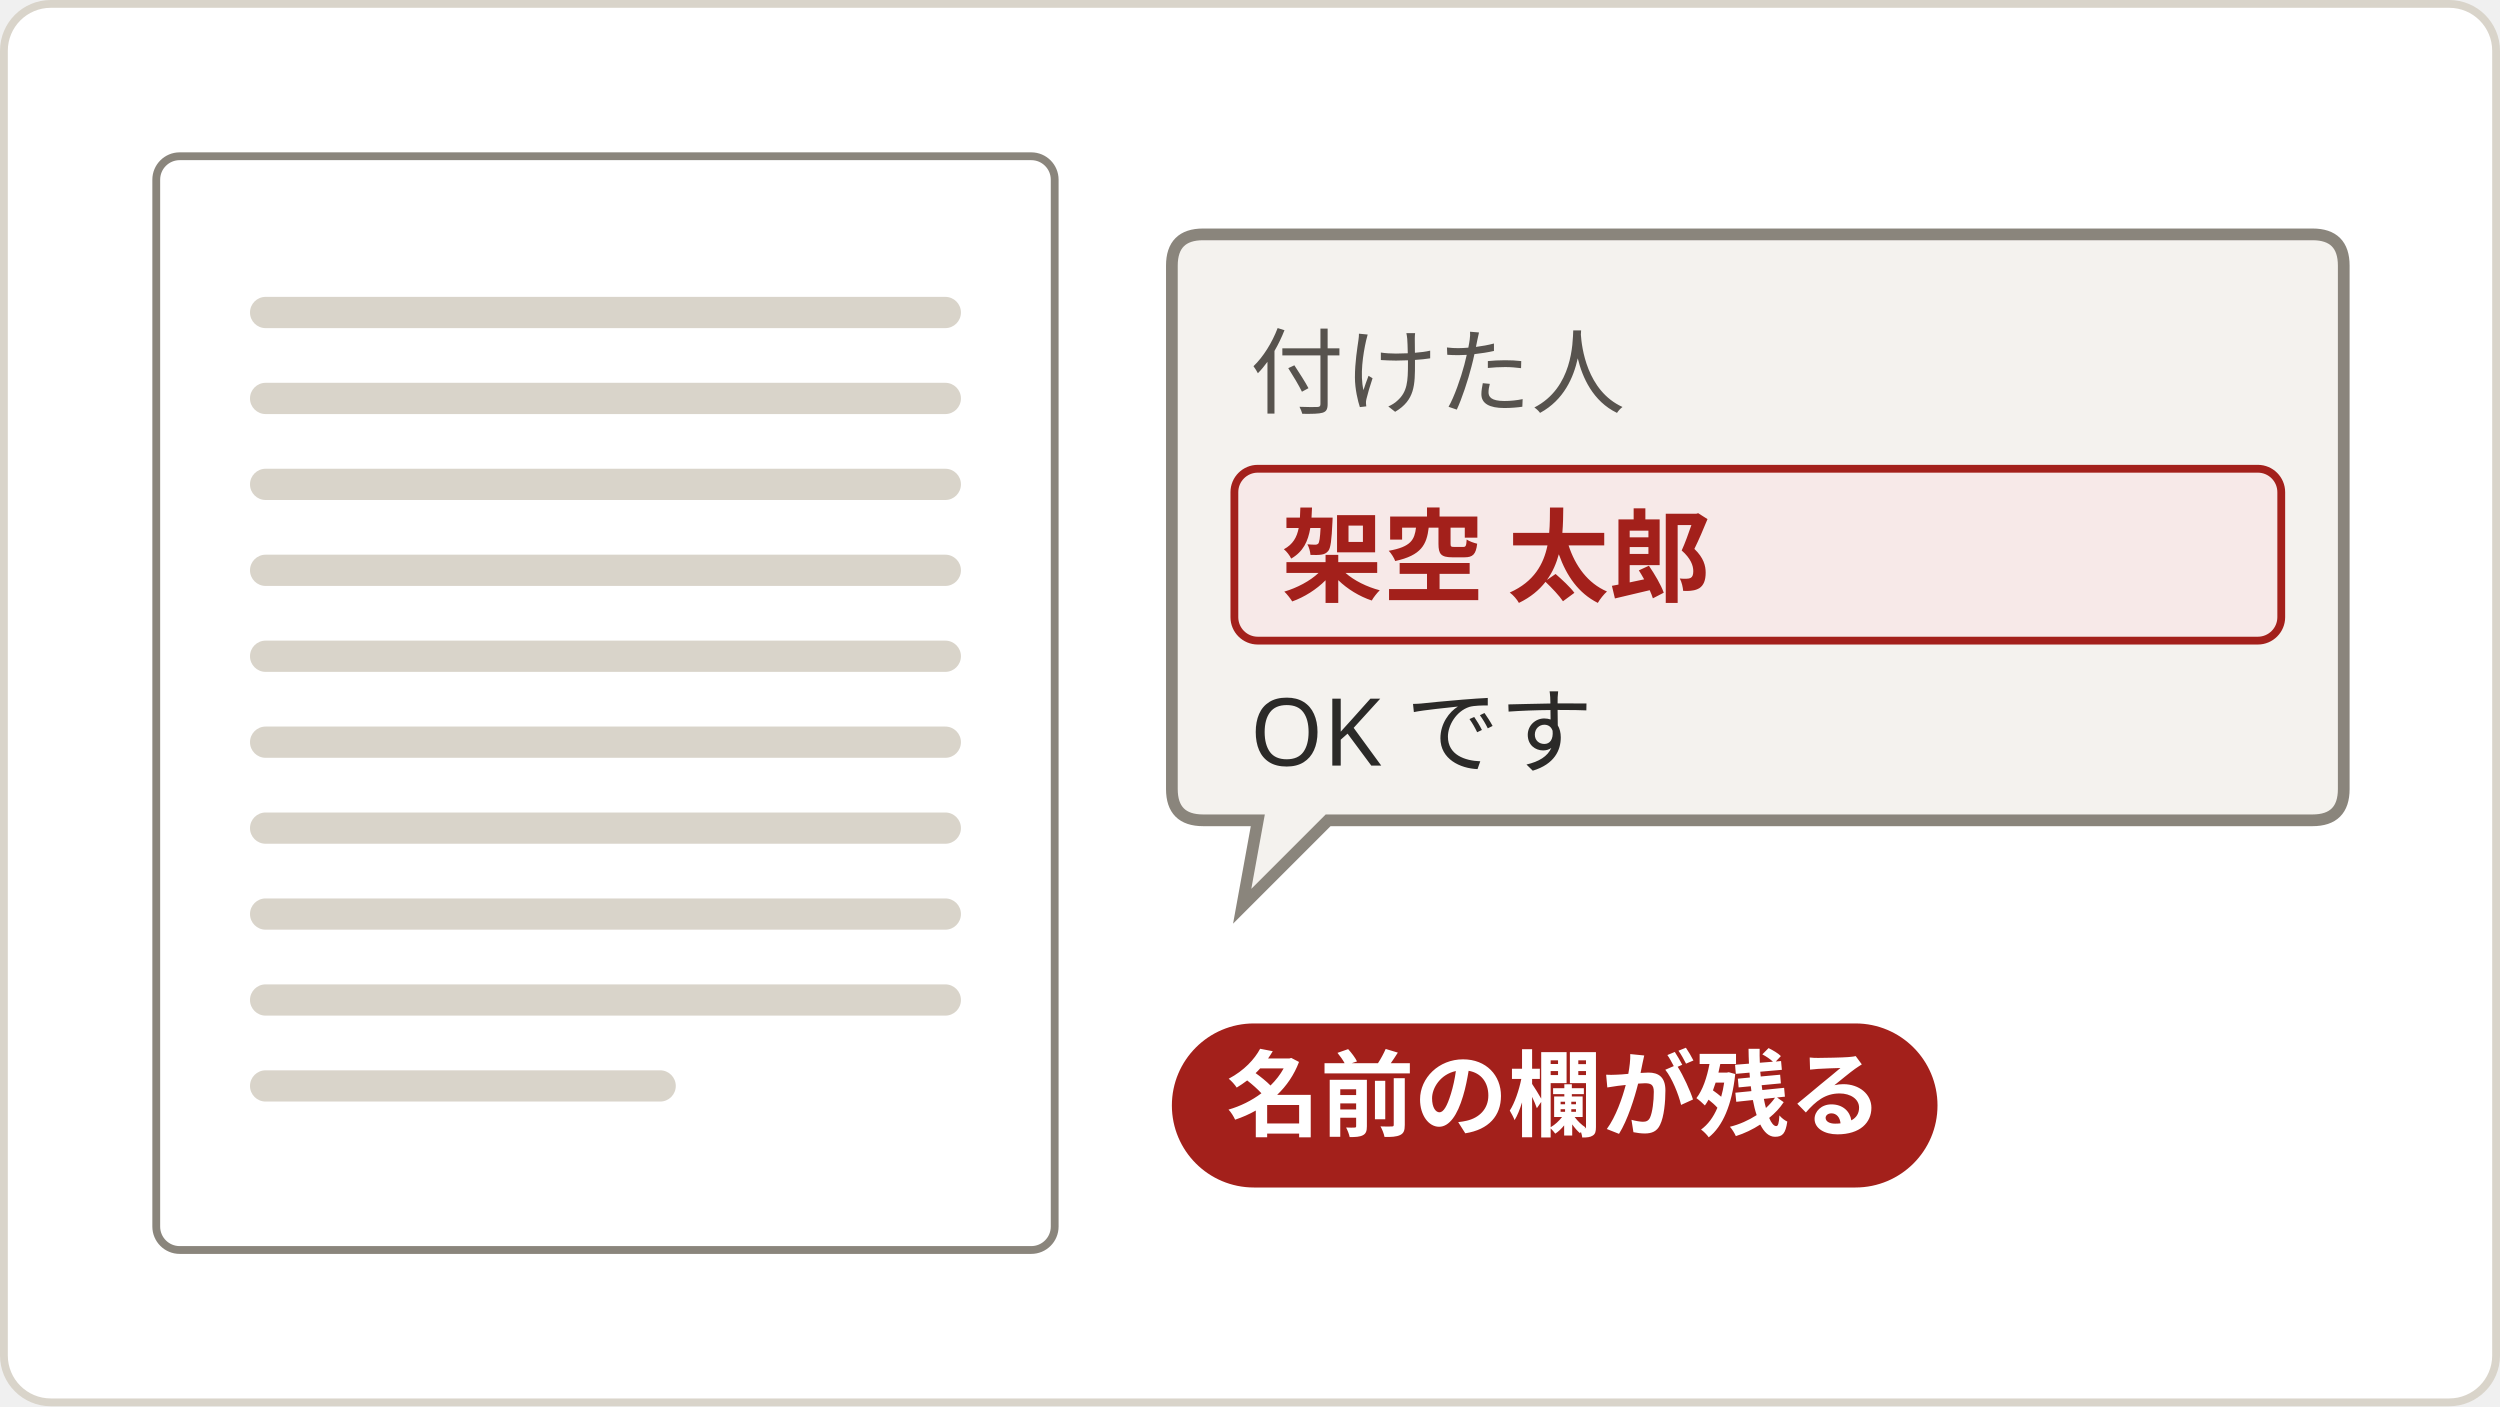
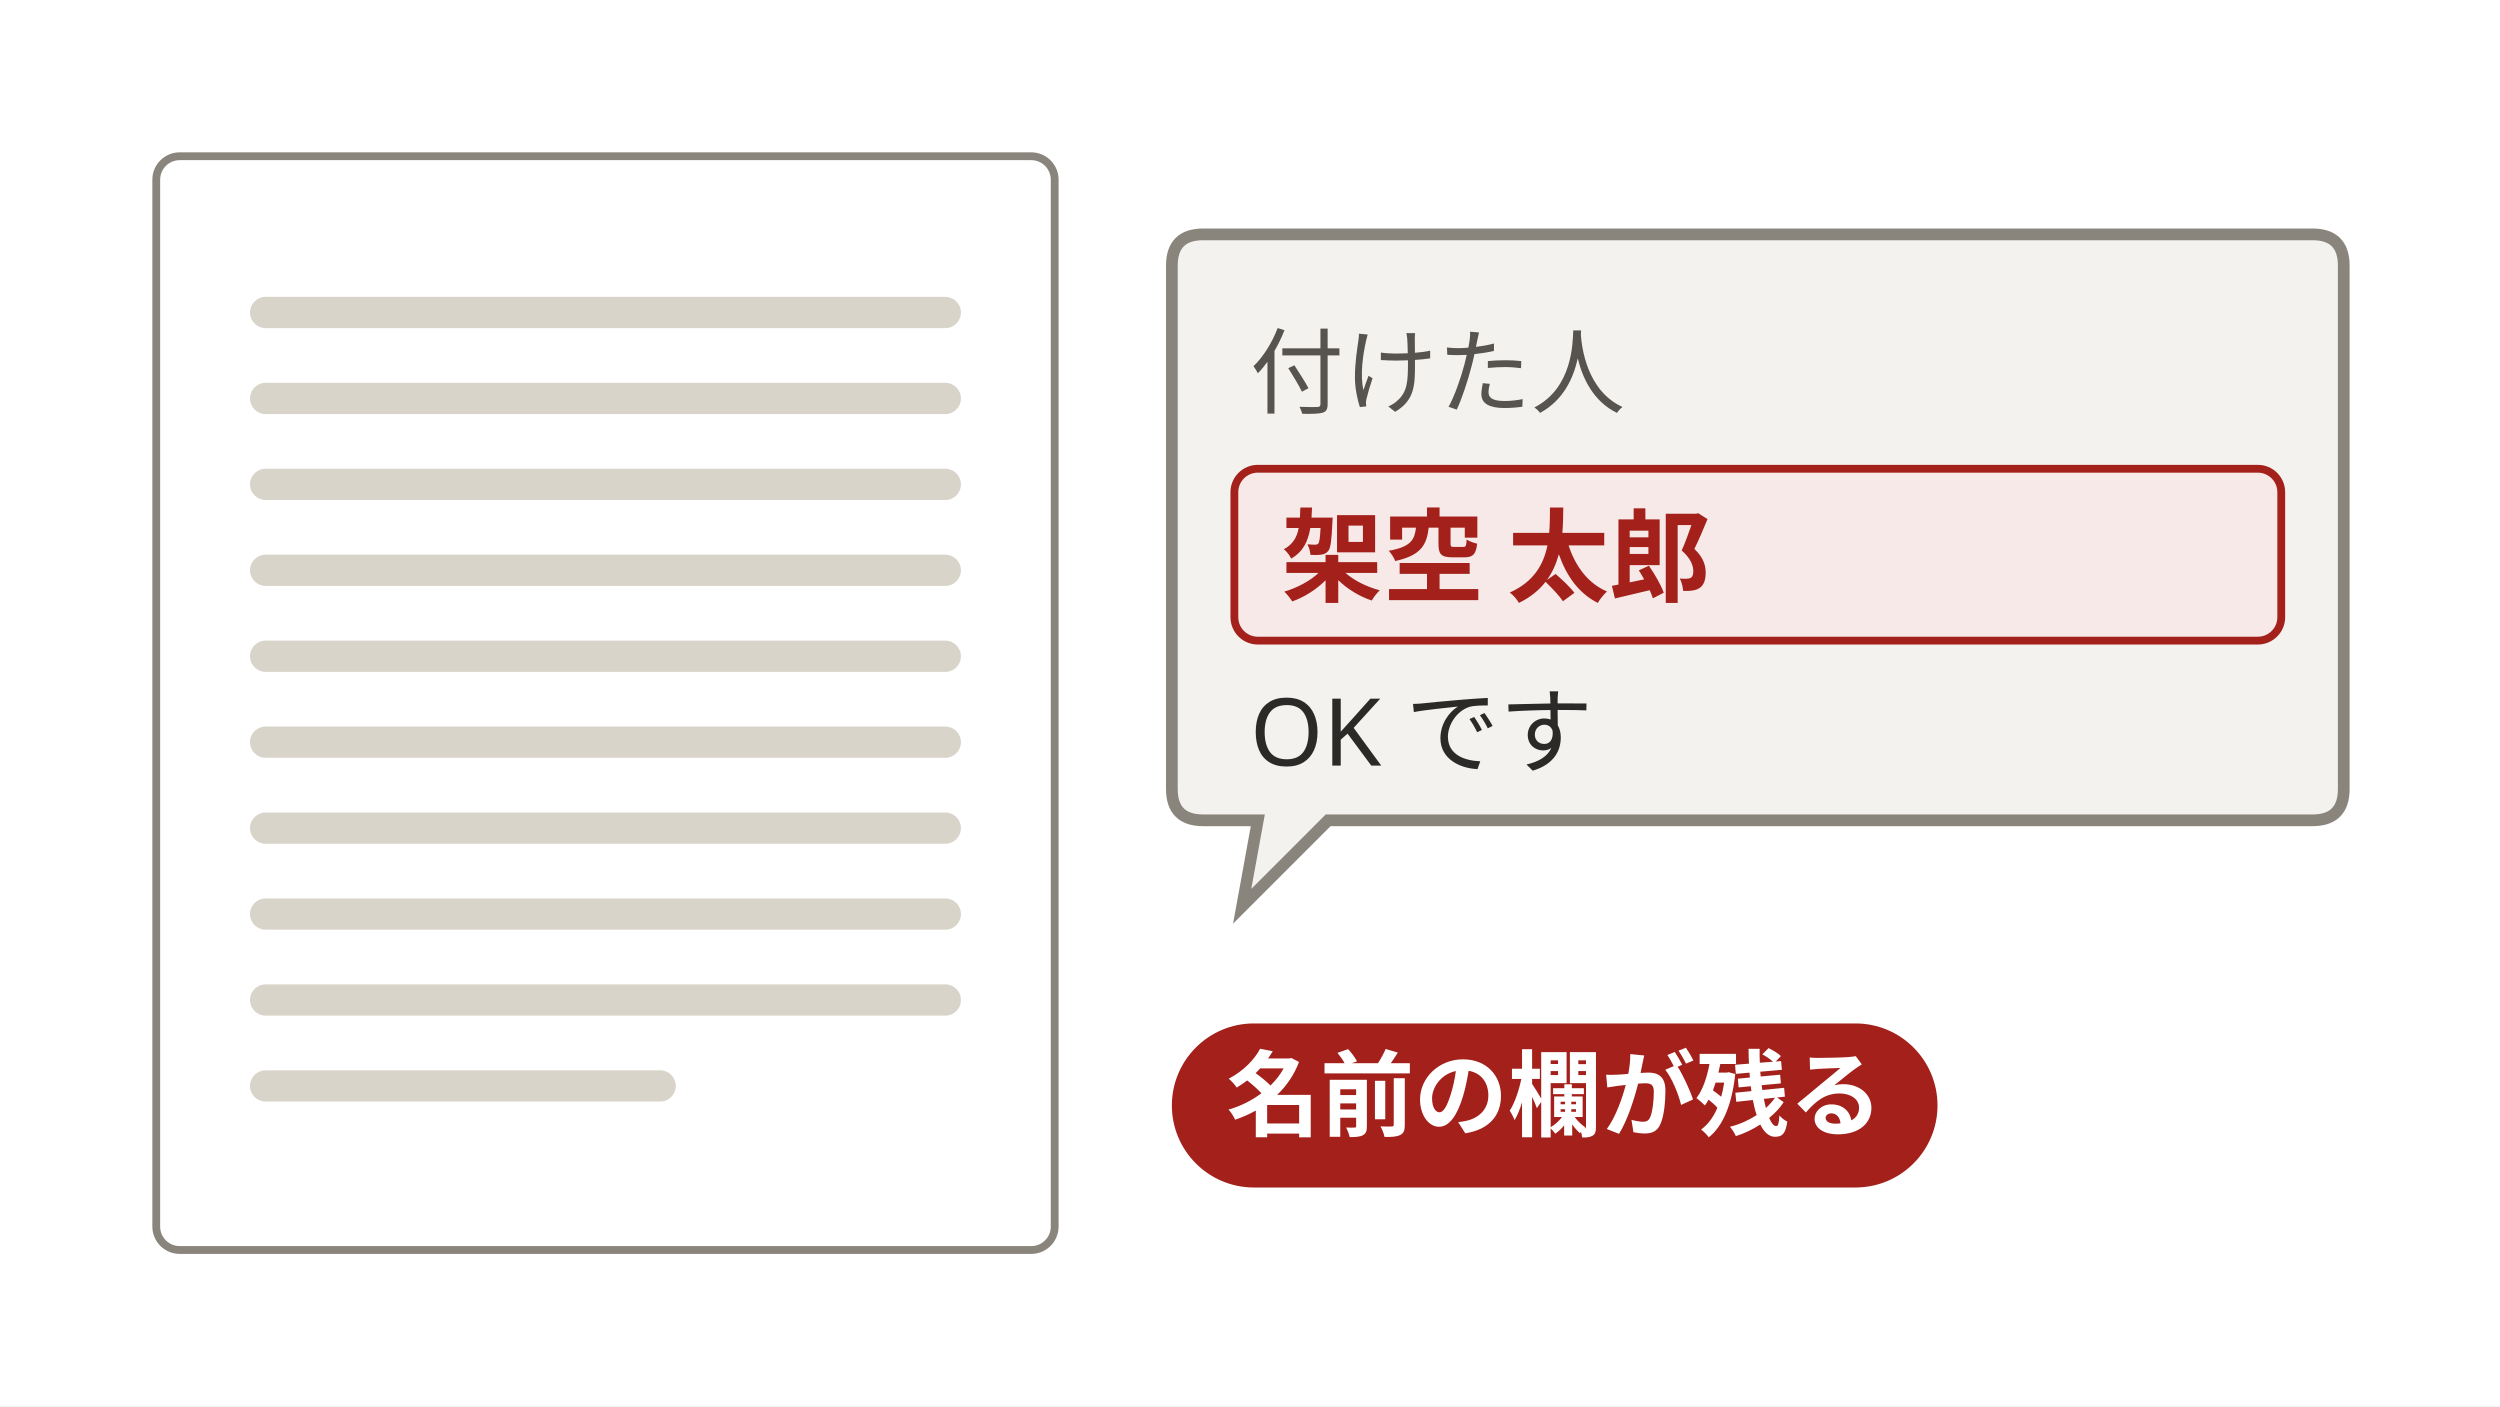
<svg xmlns="http://www.w3.org/2000/svg" viewBox="0 0 640 360" width="640" height="360" font-family="'Noto Sans JP', 'Hiragino Sans', 'Yu Gothic', Meiryo, sans-serif" role="img">
-   <rect x="1" y="1" width="638" height="358" rx="12" fill="#ffffff" stroke="#d9d4ca" stroke-width="2" />
+   <rect width="640" height="360" fill="#ffffff" />
  <rect x="40" y="40" width="230" height="280" rx="6" fill="#ffffff" stroke="#8a857c" stroke-width="2" />
  <rect x="64" y="76" width="182" height="8" rx="4" fill="#d9d4ca" />
  <rect x="64" y="98" width="182" height="8" rx="4" fill="#d9d4ca" />
  <rect x="64" y="120" width="182" height="8" rx="4" fill="#d9d4ca" />
  <rect x="64" y="142" width="182" height="8" rx="4" fill="#d9d4ca" />
  <rect x="64" y="164" width="182" height="8" rx="4" fill="#d9d4ca" />
  <rect x="64" y="186" width="182" height="8" rx="4" fill="#d9d4ca" />
  <rect x="64" y="208" width="182" height="8" rx="4" fill="#d9d4ca" />
  <rect x="64" y="230" width="182" height="8" rx="4" fill="#d9d4ca" />
  <rect x="64" y="252" width="182" height="8" rx="4" fill="#d9d4ca" />
  <rect x="64" y="274" width="109" height="8" rx="4" fill="#d9d4ca" />
  <path d="M300 68 Q300 60 308 60 H592 Q600 60 600 68 V202 Q600 210 592 210 H340 L318 232 L322 210 H308 Q300 210 300 202 Z" fill="#f4f2ee" stroke="#8a857c" stroke-width="3" />
  <text x="320" y="104" font-size="24" fill="#57534e" font-weight="500" text-anchor="start">付けた人</text>
  <rect x="316" y="120" width="268" height="44" rx="6" fill="#f7e9e8" stroke="#a3201b" stroke-width="2" />
  <text x="328" y="152" font-size="26" fill="#a3201b" font-weight="700" text-anchor="start">架空 太郎</text>
  <text x="320" y="196" font-size="24" fill="#2b2a28" font-weight="500" text-anchor="start">OK です</text>
  <rect x="300" y="262" width="196" height="42" rx="21" fill="#a3201b" />
  <text x="398" y="289" font-size="24" fill="#ffffff" font-weight="700" text-anchor="middle">名前の欄が残る</text>
</svg>
